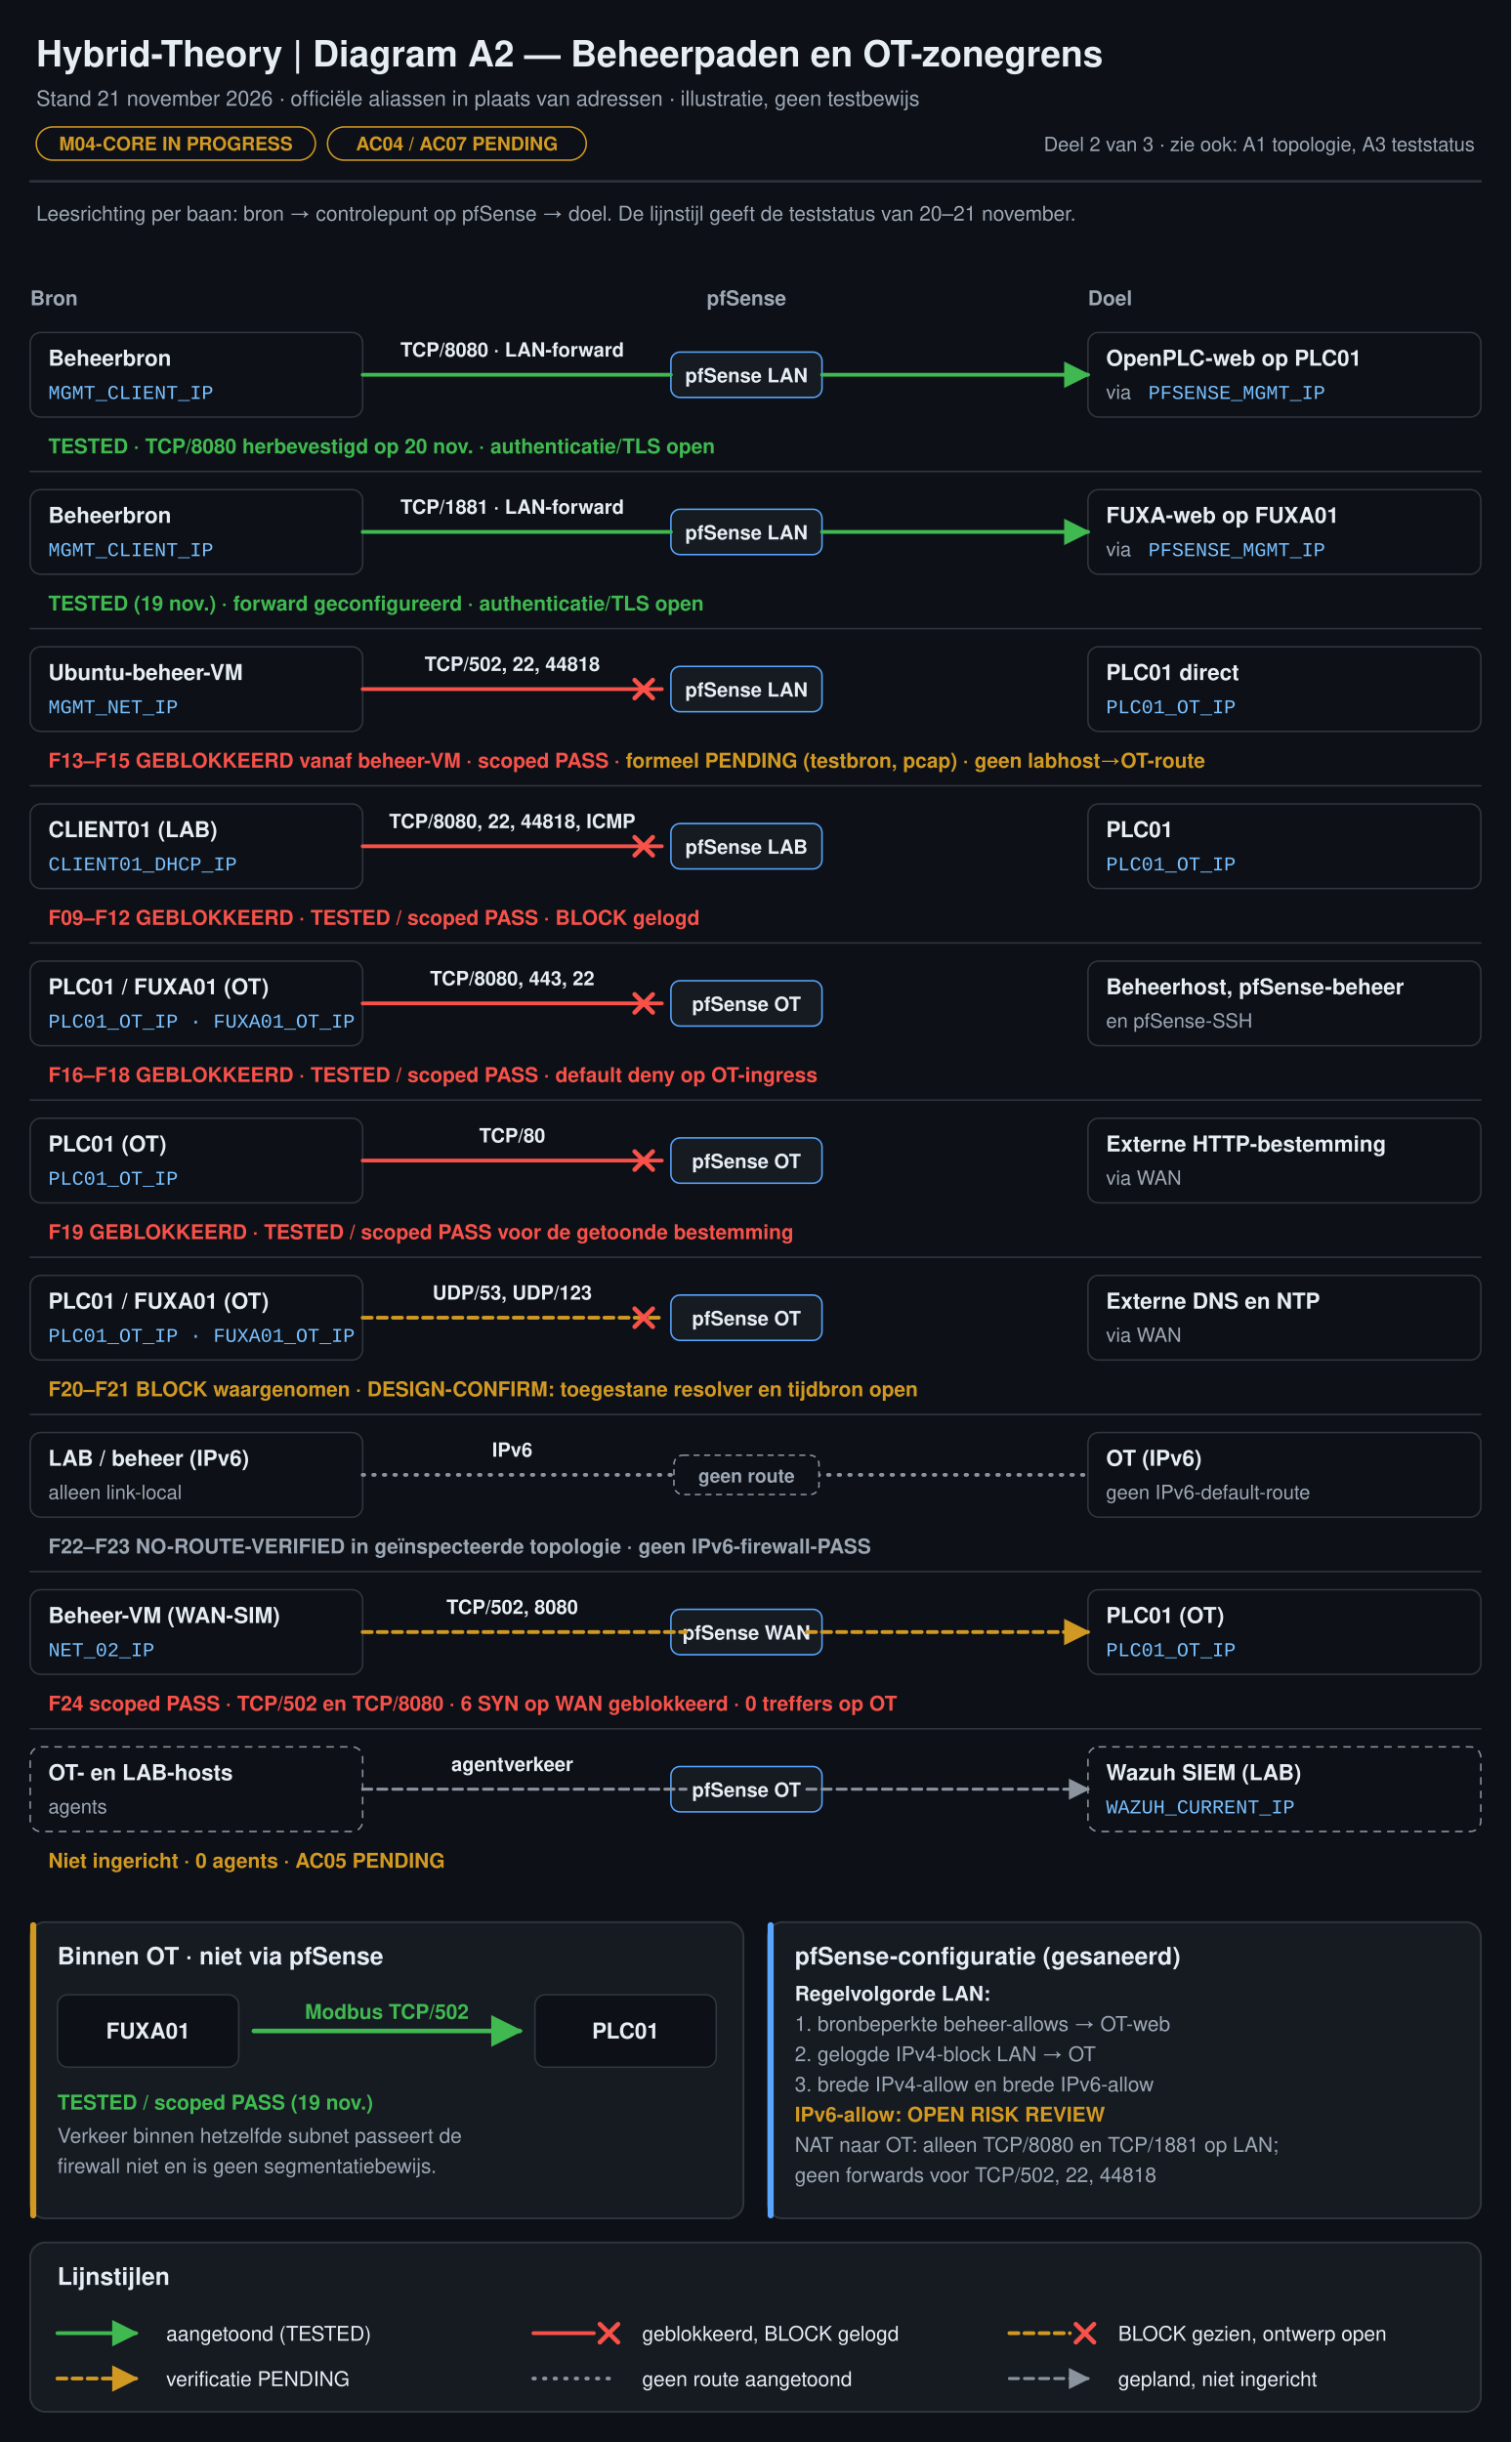
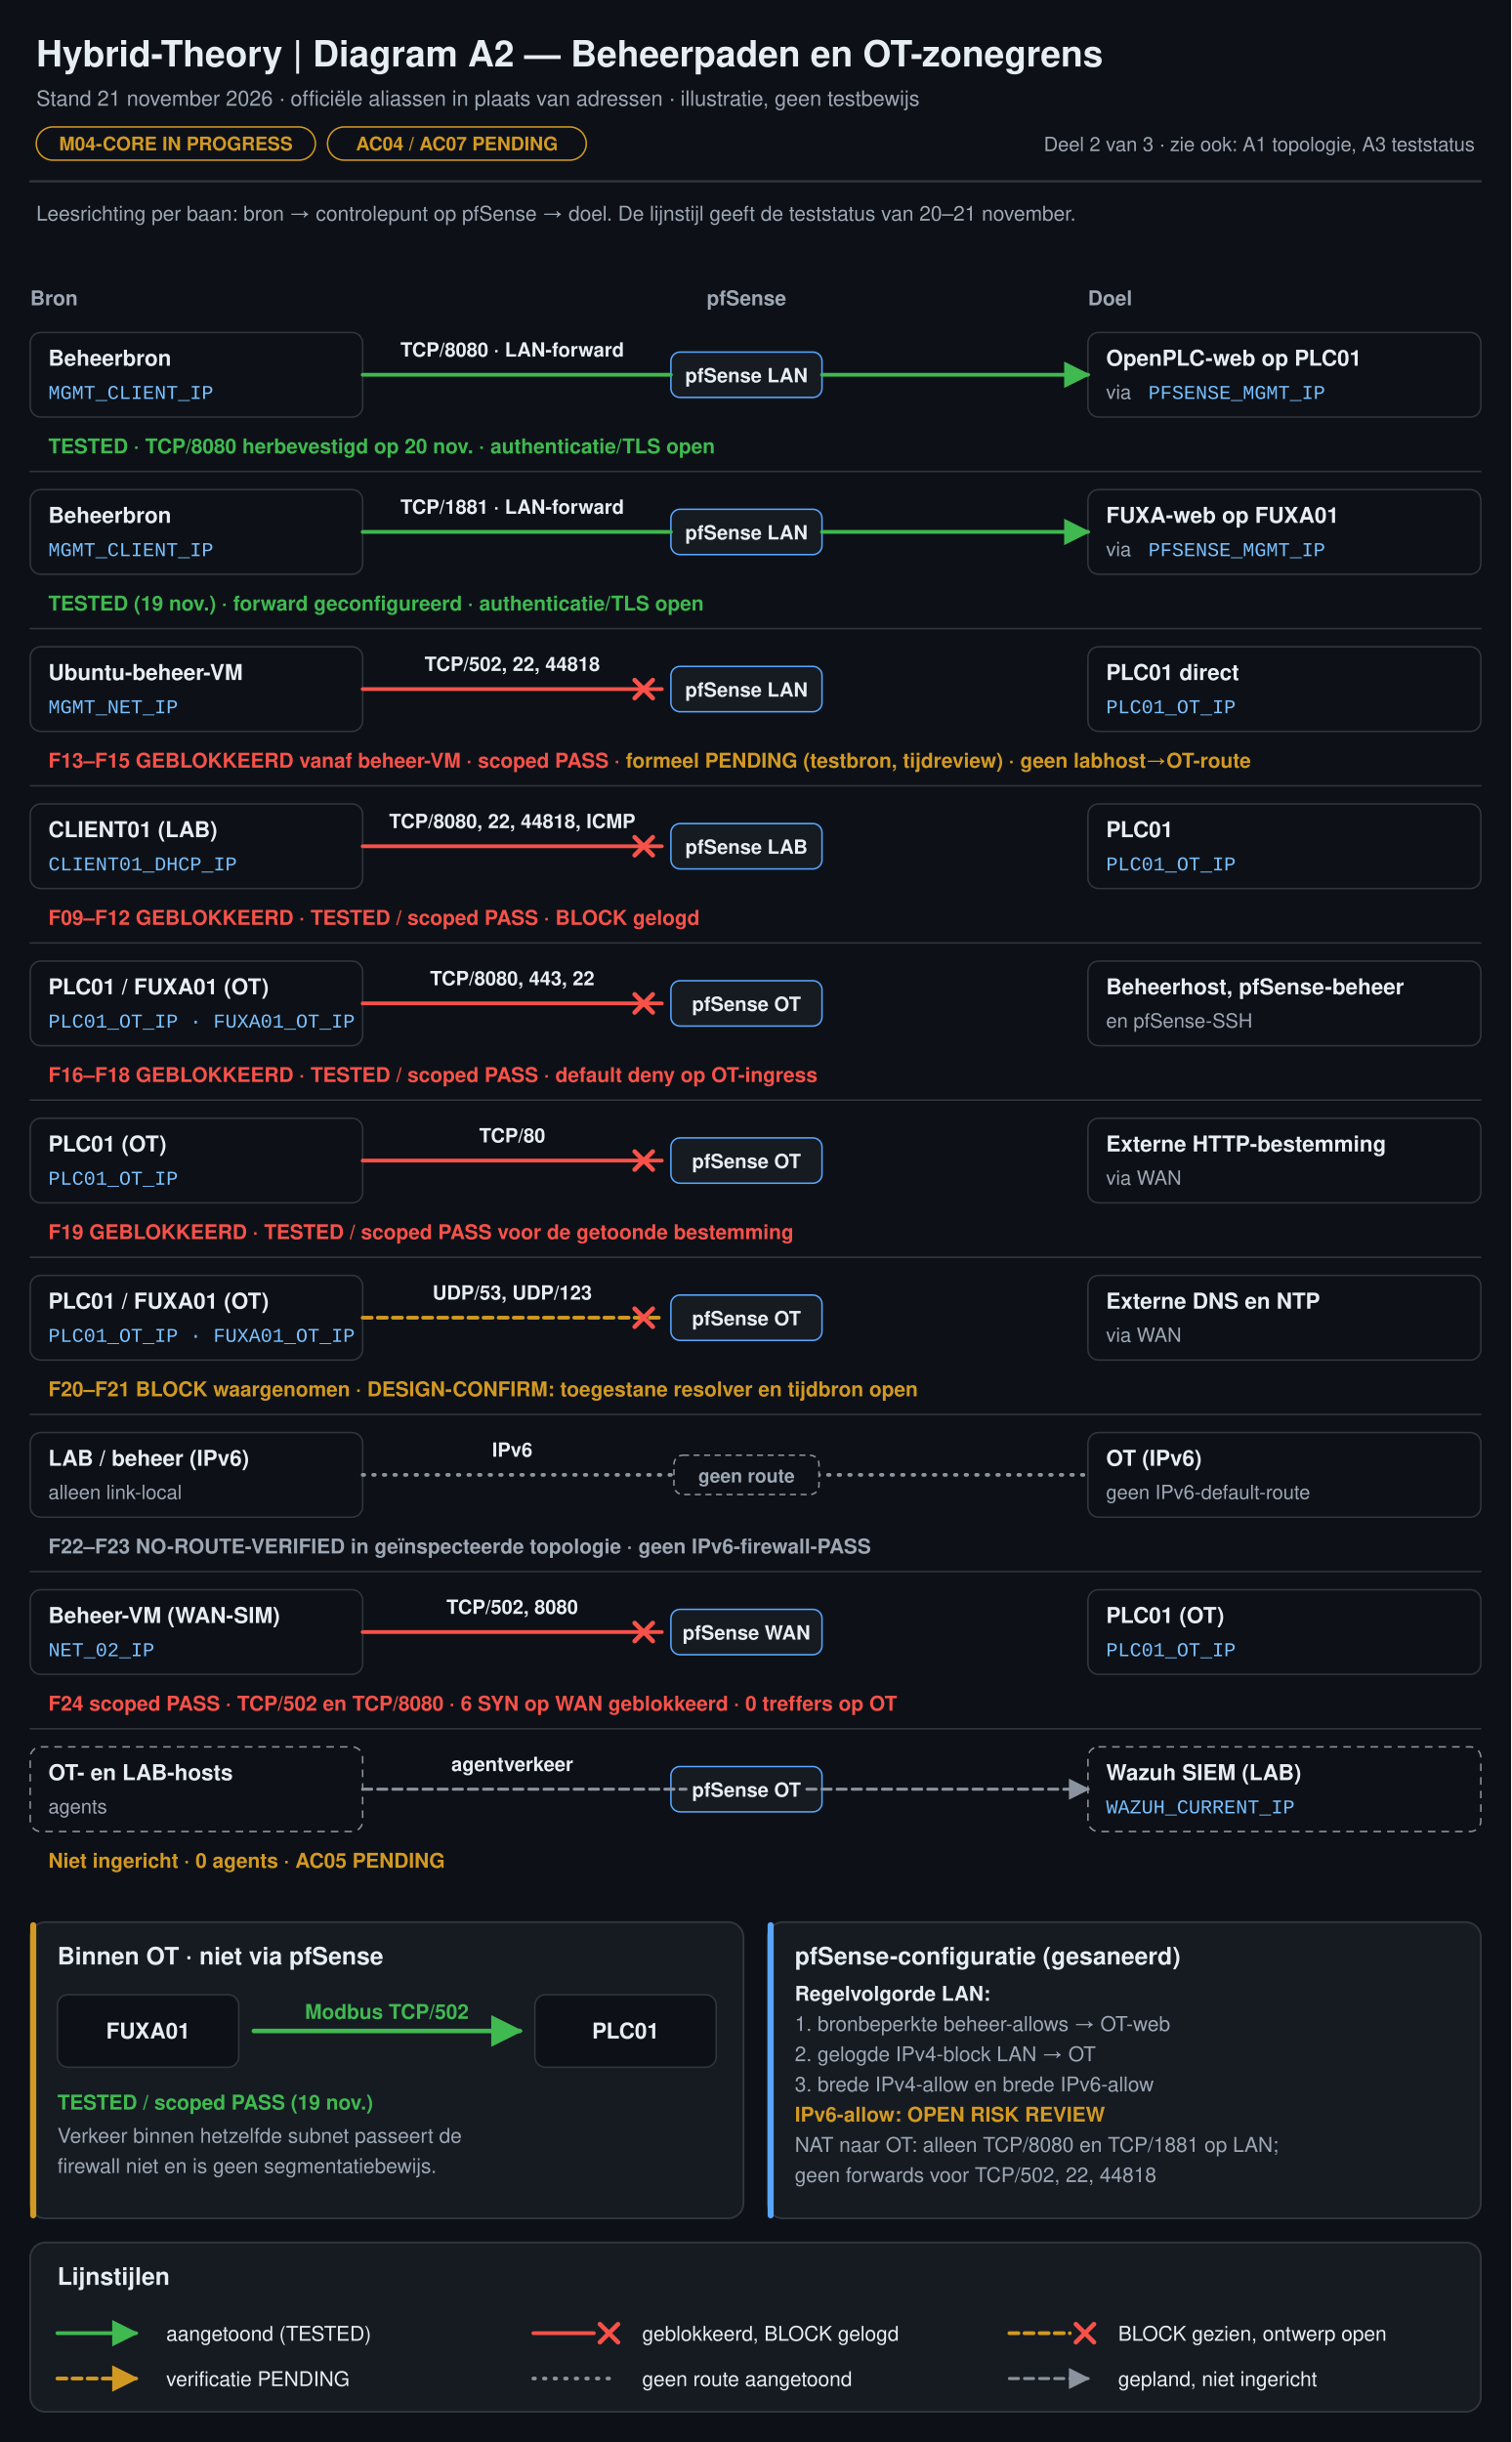
<svg xmlns="http://www.w3.org/2000/svg" width="1000" height="1616" viewBox="0 0 1000 1616" role="img" aria-labelledby="t d">
  <defs>
    <marker id="ah-g" viewBox="0 0 10 10" refX="9" refY="5" markerWidth="7" markerHeight="7" orient="auto-start-reverse">
      <path d="M0 0L10 5L0 10z" fill="#3fb950" />
    </marker>
    <marker id="ah-r" viewBox="0 0 10 10" refX="9" refY="5" markerWidth="7" markerHeight="7" orient="auto-start-reverse">
      <path d="M0 0L10 5L0 10z" fill="#f85149" />
    </marker>
    <marker id="ah-a" viewBox="0 0 10 10" refX="9" refY="5" markerWidth="7" markerHeight="7" orient="auto-start-reverse">
      <path d="M0 0L10 5L0 10z" fill="#d29922" />
    </marker>
    <marker id="ah-x" viewBox="0 0 10 10" refX="9" refY="5" markerWidth="7" markerHeight="7" orient="auto-start-reverse">
      <path d="M0 0L10 5L0 10z" fill="#8b949e" />
    </marker>
  </defs>
  <rect x="0" y="0" width="1000" height="1616" rx="0" fill="#0d1117" stroke="none" stroke-width="0" />
  <g id="kop">
    <text x="24" y="44" font-family="-apple-system,BlinkMacSystemFont,Segoe UI,Helvetica,Arial,sans-serif" font-size="24" font-weight="700" fill="#e6edf3" text-anchor="start">Hybrid-Theory  |  Diagram A2 — Beheerpaden en OT-zonegrens</text>
    <text x="24" y="70" font-family="-apple-system,BlinkMacSystemFont,Segoe UI,Helvetica,Arial,sans-serif" font-size="14" font-weight="400" fill="#9da7b4" text-anchor="start">Stand 21 november 2026 · officiële aliassen in plaats van adressen · illustratie, geen testbewijs</text>
    <rect x="24" y="84" width="184.75" height="22" rx="11" fill="#0d1117" stroke="#d29922" stroke-width="1" />
    <text x="116.4" y="99.5" font-family="-apple-system,BlinkMacSystemFont,Segoe UI,Helvetica,Arial,sans-serif" font-size="12.5" font-weight="600" fill="#d29922" text-anchor="middle">M04-CORE IN PROGRESS</text>
    <rect x="216.75" y="84" width="171.25" height="22" rx="11" fill="#0d1117" stroke="#d29922" stroke-width="1" />
    <text x="302.4" y="99.5" font-family="-apple-system,BlinkMacSystemFont,Segoe UI,Helvetica,Arial,sans-serif" font-size="12.5" font-weight="600" fill="#d29922" text-anchor="middle">AC04 / AC07 PENDING</text>
    <text x="976" y="100" font-family="-apple-system,BlinkMacSystemFont,Segoe UI,Helvetica,Arial,sans-serif" font-size="13" font-weight="400" fill="#9da7b4" text-anchor="end">Deel 2 van 3 · zie ook: A1 topologie, A3 teststatus</text>
    <path d="M20 120 L980 120" fill="none" stroke="#30363d" stroke-width="1.5" stroke-linecap="round" stroke-linejoin="round" />
  </g>
  <text x="24" y="146" font-family="-apple-system,BlinkMacSystemFont,Segoe UI,Helvetica,Arial,sans-serif" font-size="13.5" font-weight="400" fill="#9da7b4" text-anchor="start">Leesrichting per baan: bron → controlepunt op pfSense → doel. De lijnstijl geeft de teststatus van 20–21 november.</text>
  <text x="494.0" y="202" font-family="-apple-system,BlinkMacSystemFont,Segoe UI,Helvetica,Arial,sans-serif" font-size="13.5" font-weight="600" fill="#9da7b4" text-anchor="middle">pfSense</text>
  <text x="20" y="202" font-family="-apple-system,BlinkMacSystemFont,Segoe UI,Helvetica,Arial,sans-serif" font-size="13.5" font-weight="600" fill="#9da7b4" text-anchor="start">Bron</text>
  <text x="720" y="202" font-family="-apple-system,BlinkMacSystemFont,Segoe UI,Helvetica,Arial,sans-serif" font-size="13.5" font-weight="600" fill="#9da7b4" text-anchor="start">Doel</text>
  <g id="baan-1">
    <rect x="20" y="220" width="220" height="56" rx="7" fill="#0d1117" stroke="#30363d" stroke-width="1" />
    <text x="32" y="242" font-family="-apple-system,BlinkMacSystemFont,Segoe UI,Helvetica,Arial,sans-serif" font-size="14.5" font-weight="700" fill="#e6edf3" text-anchor="start">Beheerbron</text>
    <text x="32" y="264" font-family="ui-monospace,SFMono-Regular,Menlo,Consolas,Liberation Mono,monospace" font-size="13" font-weight="400" fill="#79c0ff" text-anchor="start">MGMT_CLIENT_IP</text>
    <rect x="720" y="220" width="260" height="56" rx="7" fill="#0d1117" stroke="#30363d" stroke-width="1" />
    <text x="732" y="242" font-family="-apple-system,BlinkMacSystemFont,Segoe UI,Helvetica,Arial,sans-serif" font-size="14.5" font-weight="700" fill="#e6edf3" text-anchor="start">OpenPLC-web op PLC01</text>
    <text x="732" y="264" font-family="-apple-system,BlinkMacSystemFont,Segoe UI,Helvetica,Arial,sans-serif" font-size="13" font-weight="400" fill="#9da7b4" text-anchor="start">via</text>
    <text x="760" y="264" font-family="ui-monospace,SFMono-Regular,Menlo,Consolas,Liberation Mono,monospace" font-size="13" font-weight="400" fill="#79c0ff" text-anchor="start">PFSENSE_MGMT_IP</text>
    <rect x="444" y="233" width="100" height="30" rx="6" fill="#161b22" stroke="#58a6ff" stroke-width="1" />
    <text x="494.0" y="253" font-family="-apple-system,BlinkMacSystemFont,Segoe UI,Helvetica,Arial,sans-serif" font-size="13" font-weight="700" fill="#e6edf3" text-anchor="middle">pfSense LAN</text>
    <path d="M240 248 L444 248" fill="none" stroke="#3fb950" stroke-width="2.5" stroke-linecap="round" stroke-linejoin="round" />
    <path d="M544 248 L720 248" fill="none" stroke="#3fb950" stroke-width="2.5" stroke-linecap="round" stroke-linejoin="round" marker-end="url(#ah-g)" />
    <text x="339.0" y="236" font-family="-apple-system,BlinkMacSystemFont,Segoe UI,Helvetica,Arial,sans-serif" font-size="13" font-weight="600" fill="#e6edf3" text-anchor="middle">TCP/8080 · LAN-forward</text>
    <text x="32" y="300" font-family="-apple-system,BlinkMacSystemFont,Segoe UI,Helvetica,Arial,sans-serif" font-size="13.5" font-weight="600" fill="#3fb950" text-anchor="start">TESTED · TCP/8080 herbevestigd op 20 nov. · authenticatie/TLS open</text>
  </g>
  <g id="baan-2">
    <path d="M20 312 L980 312" fill="none" stroke="#30363d" stroke-width="1" stroke-linecap="round" stroke-linejoin="round" />
    <rect x="20" y="324" width="220" height="56" rx="7" fill="#0d1117" stroke="#30363d" stroke-width="1" />
    <text x="32" y="346" font-family="-apple-system,BlinkMacSystemFont,Segoe UI,Helvetica,Arial,sans-serif" font-size="14.5" font-weight="700" fill="#e6edf3" text-anchor="start">Beheerbron</text>
    <text x="32" y="368" font-family="ui-monospace,SFMono-Regular,Menlo,Consolas,Liberation Mono,monospace" font-size="13" font-weight="400" fill="#79c0ff" text-anchor="start">MGMT_CLIENT_IP</text>
    <rect x="720" y="324" width="260" height="56" rx="7" fill="#0d1117" stroke="#30363d" stroke-width="1" />
    <text x="732" y="346" font-family="-apple-system,BlinkMacSystemFont,Segoe UI,Helvetica,Arial,sans-serif" font-size="14.5" font-weight="700" fill="#e6edf3" text-anchor="start">FUXA-web op FUXA01</text>
    <text x="732" y="368" font-family="-apple-system,BlinkMacSystemFont,Segoe UI,Helvetica,Arial,sans-serif" font-size="13" font-weight="400" fill="#9da7b4" text-anchor="start">via</text>
    <text x="760" y="368" font-family="ui-monospace,SFMono-Regular,Menlo,Consolas,Liberation Mono,monospace" font-size="13" font-weight="400" fill="#79c0ff" text-anchor="start">PFSENSE_MGMT_IP</text>
    <rect x="444" y="337" width="100" height="30" rx="6" fill="#161b22" stroke="#58a6ff" stroke-width="1" />
    <text x="494.0" y="357" font-family="-apple-system,BlinkMacSystemFont,Segoe UI,Helvetica,Arial,sans-serif" font-size="13" font-weight="700" fill="#e6edf3" text-anchor="middle">pfSense LAN</text>
    <path d="M240 352 L444 352" fill="none" stroke="#3fb950" stroke-width="2.5" stroke-linecap="round" stroke-linejoin="round" />
    <path d="M544 352 L720 352" fill="none" stroke="#3fb950" stroke-width="2.5" stroke-linecap="round" stroke-linejoin="round" marker-end="url(#ah-g)" />
    <text x="339.0" y="340" font-family="-apple-system,BlinkMacSystemFont,Segoe UI,Helvetica,Arial,sans-serif" font-size="13" font-weight="600" fill="#e6edf3" text-anchor="middle">TCP/1881 · LAN-forward</text>
    <text x="32" y="404" font-family="-apple-system,BlinkMacSystemFont,Segoe UI,Helvetica,Arial,sans-serif" font-size="13.5" font-weight="600" fill="#3fb950" text-anchor="start">TESTED (19 nov.) · forward geconfigureerd · authenticatie/TLS open</text>
  </g>
  <g id="baan-3">
    <path d="M20 416 L980 416" fill="none" stroke="#30363d" stroke-width="1" stroke-linecap="round" stroke-linejoin="round" />
    <rect x="20" y="428" width="220" height="56" rx="7" fill="#0d1117" stroke="#30363d" stroke-width="1" />
    <text x="32" y="450" font-family="-apple-system,BlinkMacSystemFont,Segoe UI,Helvetica,Arial,sans-serif" font-size="14.5" font-weight="700" fill="#e6edf3" text-anchor="start">Ubuntu-beheer-VM</text>
    <text x="32" y="472" font-family="ui-monospace,SFMono-Regular,Menlo,Consolas,Liberation Mono,monospace" font-size="13" font-weight="400" fill="#79c0ff" text-anchor="start">MGMT_NET_IP</text>
    <rect x="720" y="428" width="260" height="56" rx="7" fill="#0d1117" stroke="#30363d" stroke-width="1" />
    <text x="732" y="450" font-family="-apple-system,BlinkMacSystemFont,Segoe UI,Helvetica,Arial,sans-serif" font-size="14.5" font-weight="700" fill="#e6edf3" text-anchor="start">PLC01 direct</text>
    <text x="732" y="472" font-family="ui-monospace,SFMono-Regular,Menlo,Consolas,Liberation Mono,monospace" font-size="13" font-weight="400" fill="#79c0ff" text-anchor="start">PLC01_OT_IP</text>
    <rect x="444" y="441" width="100" height="30" rx="6" fill="#161b22" stroke="#58a6ff" stroke-width="1" />
    <text x="494.0" y="461" font-family="-apple-system,BlinkMacSystemFont,Segoe UI,Helvetica,Arial,sans-serif" font-size="13" font-weight="700" fill="#e6edf3" text-anchor="middle">pfSense LAN</text>
    <path d="M240 456 L438 456" fill="none" stroke="#f85149" stroke-width="2.5" stroke-linecap="round" stroke-linejoin="round" />
    <path d="M420 450 L432 462 M432 450 L420 462" fill="none" stroke="#f85149" stroke-width="3" stroke-linecap="round" stroke-linejoin="round" />
    <text x="339.0" y="444" font-family="-apple-system,BlinkMacSystemFont,Segoe UI,Helvetica,Arial,sans-serif" font-size="13" font-weight="600" fill="#e6edf3" text-anchor="middle">TCP/502, 22, 44818</text>
-     <text x="32" y="508" font-family="-apple-system,BlinkMacSystemFont,Segoe UI,Helvetica,Arial,sans-serif" font-size="13.5" font-weight="600" fill="#f85149" text-anchor="start">F13–F15 GEBLOKKEERD vanaf beheer-VM · scoped PASS · <tspan fill="#d29922">formeel PENDING (testbron, pcap) · geen labhost→OT-route</tspan>
+     <text x="32" y="508" font-family="-apple-system,BlinkMacSystemFont,Segoe UI,Helvetica,Arial,sans-serif" font-size="13.5" font-weight="600" fill="#f85149" text-anchor="start">F13–F15 GEBLOKKEERD vanaf beheer-VM · scoped PASS · <tspan fill="#d29922">formeel PENDING (testbron, tijdreview) · geen labhost→OT-route</tspan>
    </text>
  </g>
  <g id="baan-4">
    <path d="M20 520 L980 520" fill="none" stroke="#30363d" stroke-width="1" stroke-linecap="round" stroke-linejoin="round" />
    <rect x="20" y="532" width="220" height="56" rx="7" fill="#0d1117" stroke="#30363d" stroke-width="1" />
    <text x="32" y="554" font-family="-apple-system,BlinkMacSystemFont,Segoe UI,Helvetica,Arial,sans-serif" font-size="14.5" font-weight="700" fill="#e6edf3" text-anchor="start">CLIENT01 (LAB)</text>
    <text x="32" y="576" font-family="ui-monospace,SFMono-Regular,Menlo,Consolas,Liberation Mono,monospace" font-size="13" font-weight="400" fill="#79c0ff" text-anchor="start">CLIENT01_DHCP_IP</text>
    <rect x="720" y="532" width="260" height="56" rx="7" fill="#0d1117" stroke="#30363d" stroke-width="1" />
    <text x="732" y="554" font-family="-apple-system,BlinkMacSystemFont,Segoe UI,Helvetica,Arial,sans-serif" font-size="14.5" font-weight="700" fill="#e6edf3" text-anchor="start">PLC01</text>
    <text x="732" y="576" font-family="ui-monospace,SFMono-Regular,Menlo,Consolas,Liberation Mono,monospace" font-size="13" font-weight="400" fill="#79c0ff" text-anchor="start">PLC01_OT_IP</text>
    <rect x="444" y="545" width="100" height="30" rx="6" fill="#161b22" stroke="#58a6ff" stroke-width="1" />
    <text x="494.0" y="565" font-family="-apple-system,BlinkMacSystemFont,Segoe UI,Helvetica,Arial,sans-serif" font-size="13" font-weight="700" fill="#e6edf3" text-anchor="middle">pfSense LAB</text>
    <path d="M240 560 L438 560" fill="none" stroke="#f85149" stroke-width="2.5" stroke-linecap="round" stroke-linejoin="round" />
    <path d="M420 554 L432 566 M432 554 L420 566" fill="none" stroke="#f85149" stroke-width="3" stroke-linecap="round" stroke-linejoin="round" />
    <text x="339.0" y="548" font-family="-apple-system,BlinkMacSystemFont,Segoe UI,Helvetica,Arial,sans-serif" font-size="13" font-weight="600" fill="#e6edf3" text-anchor="middle">TCP/8080, 22, 44818, ICMP</text>
    <text x="32" y="612" font-family="-apple-system,BlinkMacSystemFont,Segoe UI,Helvetica,Arial,sans-serif" font-size="13.5" font-weight="600" fill="#f85149" text-anchor="start">F09–F12 GEBLOKKEERD · TESTED / scoped PASS · BLOCK gelogd</text>
  </g>
  <g id="baan-5">
    <path d="M20 624 L980 624" fill="none" stroke="#30363d" stroke-width="1" stroke-linecap="round" stroke-linejoin="round" />
    <rect x="20" y="636" width="220" height="56" rx="7" fill="#0d1117" stroke="#30363d" stroke-width="1" />
    <text x="32" y="658" font-family="-apple-system,BlinkMacSystemFont,Segoe UI,Helvetica,Arial,sans-serif" font-size="14.5" font-weight="700" fill="#e6edf3" text-anchor="start">PLC01 / FUXA01 (OT)</text>
    <text x="32" y="680" font-family="ui-monospace,SFMono-Regular,Menlo,Consolas,Liberation Mono,monospace" font-size="13" font-weight="400" fill="#79c0ff" text-anchor="start">PLC01_OT_IP · FUXA01_OT_IP</text>
    <rect x="720" y="636" width="260" height="56" rx="7" fill="#0d1117" stroke="#30363d" stroke-width="1" />
    <text x="732" y="658" font-family="-apple-system,BlinkMacSystemFont,Segoe UI,Helvetica,Arial,sans-serif" font-size="14.5" font-weight="700" fill="#e6edf3" text-anchor="start">Beheerhost, pfSense-beheer</text>
    <text x="732" y="680" font-family="-apple-system,BlinkMacSystemFont,Segoe UI,Helvetica,Arial,sans-serif" font-size="13" font-weight="400" fill="#9da7b4" text-anchor="start">en pfSense-SSH</text>
    <rect x="444" y="649" width="100" height="30" rx="6" fill="#161b22" stroke="#58a6ff" stroke-width="1" />
    <text x="494.0" y="669" font-family="-apple-system,BlinkMacSystemFont,Segoe UI,Helvetica,Arial,sans-serif" font-size="13" font-weight="700" fill="#e6edf3" text-anchor="middle">pfSense OT</text>
    <path d="M240 664 L438 664" fill="none" stroke="#f85149" stroke-width="2.5" stroke-linecap="round" stroke-linejoin="round" />
    <path d="M420 658 L432 670 M432 658 L420 670" fill="none" stroke="#f85149" stroke-width="3" stroke-linecap="round" stroke-linejoin="round" />
    <text x="339.0" y="652" font-family="-apple-system,BlinkMacSystemFont,Segoe UI,Helvetica,Arial,sans-serif" font-size="13" font-weight="600" fill="#e6edf3" text-anchor="middle">TCP/8080, 443, 22</text>
    <text x="32" y="716" font-family="-apple-system,BlinkMacSystemFont,Segoe UI,Helvetica,Arial,sans-serif" font-size="13.5" font-weight="600" fill="#f85149" text-anchor="start">F16–F18 GEBLOKKEERD · TESTED / scoped PASS · default deny op OT-ingress</text>
  </g>
  <g id="baan-6">
    <path d="M20 728 L980 728" fill="none" stroke="#30363d" stroke-width="1" stroke-linecap="round" stroke-linejoin="round" />
    <rect x="20" y="740" width="220" height="56" rx="7" fill="#0d1117" stroke="#30363d" stroke-width="1" />
    <text x="32" y="762" font-family="-apple-system,BlinkMacSystemFont,Segoe UI,Helvetica,Arial,sans-serif" font-size="14.5" font-weight="700" fill="#e6edf3" text-anchor="start">PLC01 (OT)</text>
    <text x="32" y="784" font-family="ui-monospace,SFMono-Regular,Menlo,Consolas,Liberation Mono,monospace" font-size="13" font-weight="400" fill="#79c0ff" text-anchor="start">PLC01_OT_IP</text>
    <rect x="720" y="740" width="260" height="56" rx="7" fill="#0d1117" stroke="#30363d" stroke-width="1" />
    <text x="732" y="762" font-family="-apple-system,BlinkMacSystemFont,Segoe UI,Helvetica,Arial,sans-serif" font-size="14.5" font-weight="700" fill="#e6edf3" text-anchor="start">Externe HTTP-bestemming</text>
    <text x="732" y="784" font-family="-apple-system,BlinkMacSystemFont,Segoe UI,Helvetica,Arial,sans-serif" font-size="13" font-weight="400" fill="#9da7b4" text-anchor="start">via WAN</text>
    <rect x="444" y="753" width="100" height="30" rx="6" fill="#161b22" stroke="#58a6ff" stroke-width="1" />
    <text x="494.0" y="773" font-family="-apple-system,BlinkMacSystemFont,Segoe UI,Helvetica,Arial,sans-serif" font-size="13" font-weight="700" fill="#e6edf3" text-anchor="middle">pfSense OT</text>
    <path d="M240 768 L438 768" fill="none" stroke="#f85149" stroke-width="2.5" stroke-linecap="round" stroke-linejoin="round" />
    <path d="M420 762 L432 774 M432 762 L420 774" fill="none" stroke="#f85149" stroke-width="3" stroke-linecap="round" stroke-linejoin="round" />
    <text x="339.0" y="756" font-family="-apple-system,BlinkMacSystemFont,Segoe UI,Helvetica,Arial,sans-serif" font-size="13" font-weight="600" fill="#e6edf3" text-anchor="middle">TCP/80</text>
    <text x="32" y="820" font-family="-apple-system,BlinkMacSystemFont,Segoe UI,Helvetica,Arial,sans-serif" font-size="13.5" font-weight="600" fill="#f85149" text-anchor="start">F19 GEBLOKKEERD · TESTED / scoped PASS voor de getoonde bestemming</text>
  </g>
  <g id="baan-7">
    <path d="M20 832 L980 832" fill="none" stroke="#30363d" stroke-width="1" stroke-linecap="round" stroke-linejoin="round" />
    <rect x="20" y="844" width="220" height="56" rx="7" fill="#0d1117" stroke="#30363d" stroke-width="1" />
    <text x="32" y="866" font-family="-apple-system,BlinkMacSystemFont,Segoe UI,Helvetica,Arial,sans-serif" font-size="14.5" font-weight="700" fill="#e6edf3" text-anchor="start">PLC01 / FUXA01 (OT)</text>
    <text x="32" y="888" font-family="ui-monospace,SFMono-Regular,Menlo,Consolas,Liberation Mono,monospace" font-size="13" font-weight="400" fill="#79c0ff" text-anchor="start">PLC01_OT_IP · FUXA01_OT_IP</text>
    <rect x="720" y="844" width="260" height="56" rx="7" fill="#0d1117" stroke="#30363d" stroke-width="1" />
    <text x="732" y="866" font-family="-apple-system,BlinkMacSystemFont,Segoe UI,Helvetica,Arial,sans-serif" font-size="14.5" font-weight="700" fill="#e6edf3" text-anchor="start">Externe DNS en NTP</text>
    <text x="732" y="888" font-family="-apple-system,BlinkMacSystemFont,Segoe UI,Helvetica,Arial,sans-serif" font-size="13" font-weight="400" fill="#9da7b4" text-anchor="start">via WAN</text>
    <rect x="444" y="857" width="100" height="30" rx="6" fill="#161b22" stroke="#58a6ff" stroke-width="1" />
    <text x="494.0" y="877" font-family="-apple-system,BlinkMacSystemFont,Segoe UI,Helvetica,Arial,sans-serif" font-size="13" font-weight="700" fill="#e6edf3" text-anchor="middle">pfSense OT</text>
    <path d="M240 872 L438 872" fill="none" stroke="#d29922" stroke-width="2.5" stroke-linecap="round" stroke-linejoin="round" stroke-dasharray="6 4" />
    <path d="M420 866 L432 878 M432 866 L420 878" fill="none" stroke="#f85149" stroke-width="3" stroke-linecap="round" stroke-linejoin="round" />
    <text x="339.0" y="860" font-family="-apple-system,BlinkMacSystemFont,Segoe UI,Helvetica,Arial,sans-serif" font-size="13" font-weight="600" fill="#e6edf3" text-anchor="middle">UDP/53, UDP/123</text>
    <text x="32" y="924" font-family="-apple-system,BlinkMacSystemFont,Segoe UI,Helvetica,Arial,sans-serif" font-size="13.5" font-weight="600" fill="#d29922" text-anchor="start">F20–F21 BLOCK waargenomen · DESIGN-CONFIRM: toegestane resolver en tijdbron open</text>
  </g>
  <g id="baan-8">
    <path d="M20 936 L980 936" fill="none" stroke="#30363d" stroke-width="1" stroke-linecap="round" stroke-linejoin="round" />
    <rect x="20" y="948" width="220" height="56" rx="7" fill="#0d1117" stroke="#30363d" stroke-width="1" />
    <text x="32" y="970" font-family="-apple-system,BlinkMacSystemFont,Segoe UI,Helvetica,Arial,sans-serif" font-size="14.5" font-weight="700" fill="#e6edf3" text-anchor="start">LAB / beheer (IPv6)</text>
    <text x="32" y="992" font-family="-apple-system,BlinkMacSystemFont,Segoe UI,Helvetica,Arial,sans-serif" font-size="13" font-weight="400" fill="#9da7b4" text-anchor="start">alleen link-local</text>
    <rect x="720" y="948" width="260" height="56" rx="7" fill="#0d1117" stroke="#30363d" stroke-width="1" />
    <text x="732" y="970" font-family="-apple-system,BlinkMacSystemFont,Segoe UI,Helvetica,Arial,sans-serif" font-size="14.5" font-weight="700" fill="#e6edf3" text-anchor="start">OT (IPv6)</text>
    <text x="732" y="992" font-family="-apple-system,BlinkMacSystemFont,Segoe UI,Helvetica,Arial,sans-serif" font-size="13" font-weight="400" fill="#9da7b4" text-anchor="start">geen IPv6-default-route</text>
    <path d="M240 976 L720 976" fill="none" stroke="#8b949e" stroke-width="2.5" stroke-linecap="round" stroke-linejoin="round" stroke-dasharray="1 6" />
    <rect x="446" y="963" width="96" height="26" rx="6" fill="#0d1117" stroke="#8b949e" stroke-width="1" stroke-dasharray="4 3" />
    <text x="494.0" y="981" font-family="-apple-system,BlinkMacSystemFont,Segoe UI,Helvetica,Arial,sans-serif" font-size="12.5" font-weight="600" fill="#9da7b4" text-anchor="middle">geen route</text>
    <text x="339.0" y="964" font-family="-apple-system,BlinkMacSystemFont,Segoe UI,Helvetica,Arial,sans-serif" font-size="13" font-weight="600" fill="#e6edf3" text-anchor="middle">IPv6</text>
    <text x="32" y="1028" font-family="-apple-system,BlinkMacSystemFont,Segoe UI,Helvetica,Arial,sans-serif" font-size="13.5" font-weight="600" fill="#9da7b4" text-anchor="start">F22–F23 NO-ROUTE-VERIFIED in geïnspecteerde topologie · geen IPv6-firewall-PASS</text>
  </g>
  <g id="baan-9">
    <path d="M20 1040 L980 1040" fill="none" stroke="#30363d" stroke-width="1" stroke-linecap="round" stroke-linejoin="round" />
    <rect x="20" y="1052" width="220" height="56" rx="7" fill="#0d1117" stroke="#30363d" stroke-width="1" />
    <text x="32" y="1074" font-family="-apple-system,BlinkMacSystemFont,Segoe UI,Helvetica,Arial,sans-serif" font-size="14.5" font-weight="700" fill="#e6edf3" text-anchor="start">Beheer-VM (WAN-SIM)</text>
    <text x="32" y="1096" font-family="ui-monospace,SFMono-Regular,Menlo,Consolas,Liberation Mono,monospace" font-size="13" font-weight="400" fill="#79c0ff" text-anchor="start">NET_02_IP</text>
    <rect x="720" y="1052" width="260" height="56" rx="7" fill="#0d1117" stroke="#30363d" stroke-width="1" />
    <text x="732" y="1074" font-family="-apple-system,BlinkMacSystemFont,Segoe UI,Helvetica,Arial,sans-serif" font-size="14.5" font-weight="700" fill="#e6edf3" text-anchor="start">PLC01 (OT)</text>
    <text x="732" y="1096" font-family="ui-monospace,SFMono-Regular,Menlo,Consolas,Liberation Mono,monospace" font-size="13" font-weight="400" fill="#79c0ff" text-anchor="start">PLC01_OT_IP</text>
    <rect x="444" y="1065" width="100" height="30" rx="6" fill="#161b22" stroke="#58a6ff" stroke-width="1" />
    <text x="494.0" y="1085" font-family="-apple-system,BlinkMacSystemFont,Segoe UI,Helvetica,Arial,sans-serif" font-size="13" font-weight="700" fill="#e6edf3" text-anchor="middle">pfSense WAN</text>
-     <path d="M240 1080 L454 1080" fill="none" stroke="#d29922" stroke-width="2.5" stroke-linecap="round" stroke-linejoin="round" stroke-dasharray="6 4" />
-     <path d="M534 1080 L720 1080" fill="none" stroke="#d29922" stroke-width="2.5" stroke-linecap="round" stroke-linejoin="round" stroke-dasharray="6 4" marker-end="url(#ah-a)" />
+     <path d="M240 1080 L438 1080" fill="none" stroke="#f85149" stroke-width="2.5" stroke-linecap="round" stroke-linejoin="round" />
+     <path d="M420 1074 L432 1086 M432 1074 L420 1086" fill="none" stroke="#f85149" stroke-width="3" stroke-linecap="round" stroke-linejoin="round" />
    <text x="339.0" y="1068" font-family="-apple-system,BlinkMacSystemFont,Segoe UI,Helvetica,Arial,sans-serif" font-size="13" font-weight="600" fill="#e6edf3" text-anchor="middle">TCP/502, 8080</text>
    <text x="32" y="1132" font-family="-apple-system,BlinkMacSystemFont,Segoe UI,Helvetica,Arial,sans-serif" font-size="13.5" font-weight="600" fill="#f85149" text-anchor="start">F24 scoped PASS · TCP/502 en TCP/8080 · 6 SYN op WAN geblokkeerd · 0 treffers op OT</text>
  </g>
  <g id="baan-10">
    <path d="M20 1144 L980 1144" fill="none" stroke="#30363d" stroke-width="1" stroke-linecap="round" stroke-linejoin="round" />
    <rect x="20" y="1156" width="220" height="56" rx="7" fill="#0d1117" stroke="#8b949e" stroke-width="1" stroke-dasharray="5 4" />
    <text x="32" y="1178" font-family="-apple-system,BlinkMacSystemFont,Segoe UI,Helvetica,Arial,sans-serif" font-size="14.5" font-weight="700" fill="#e6edf3" text-anchor="start">OT- en LAB-hosts</text>
    <text x="32" y="1200" font-family="-apple-system,BlinkMacSystemFont,Segoe UI,Helvetica,Arial,sans-serif" font-size="13" font-weight="400" fill="#9da7b4" text-anchor="start">agents</text>
    <rect x="720" y="1156" width="260" height="56" rx="7" fill="#0d1117" stroke="#8b949e" stroke-width="1" stroke-dasharray="5 4" />
    <text x="732" y="1178" font-family="-apple-system,BlinkMacSystemFont,Segoe UI,Helvetica,Arial,sans-serif" font-size="14.5" font-weight="700" fill="#e6edf3" text-anchor="start">Wazuh SIEM (LAB)</text>
    <text x="732" y="1200" font-family="ui-monospace,SFMono-Regular,Menlo,Consolas,Liberation Mono,monospace" font-size="13" font-weight="400" fill="#79c0ff" text-anchor="start">WAZUH_CURRENT_IP</text>
    <rect x="444" y="1169" width="100" height="30" rx="6" fill="#161b22" stroke="#58a6ff" stroke-width="1" />
    <text x="494.0" y="1189" font-family="-apple-system,BlinkMacSystemFont,Segoe UI,Helvetica,Arial,sans-serif" font-size="13" font-weight="700" fill="#e6edf3" text-anchor="middle">pfSense OT</text>
    <path d="M240 1184 L454 1184" fill="none" stroke="#8b949e" stroke-width="2" stroke-linecap="round" stroke-linejoin="round" stroke-dasharray="6 4" />
    <path d="M534 1184 L720 1184" fill="none" stroke="#8b949e" stroke-width="2" stroke-linecap="round" stroke-linejoin="round" stroke-dasharray="6 4" marker-end="url(#ah-x)" />
    <text x="339.0" y="1172" font-family="-apple-system,BlinkMacSystemFont,Segoe UI,Helvetica,Arial,sans-serif" font-size="13" font-weight="600" fill="#e6edf3" text-anchor="middle">agentverkeer</text>
    <text x="32" y="1236" font-family="-apple-system,BlinkMacSystemFont,Segoe UI,Helvetica,Arial,sans-serif" font-size="13.5" font-weight="600" fill="#d29922" text-anchor="start">Niet ingericht · 0 agents · AC05 PENDING</text>
  </g>
  <g id="binnen-ot">
    <rect x="20" y="1272" width="472.0" height="196" rx="10" fill="#161b22" stroke="#30363d" stroke-width="1.2" />
    <rect x="20" y="1272" width="4" height="196" rx="2" fill="#d29922" />
    <text x="38" y="1300" font-family="-apple-system,BlinkMacSystemFont,Segoe UI,Helvetica,Arial,sans-serif" font-size="16" font-weight="700" fill="#e6edf3" text-anchor="start">Binnen OT · niet via pfSense</text>
    <rect x="38" y="1320" width="120" height="48" rx="7" fill="#0d1117" stroke="#30363d" stroke-width="1" />
    <text x="98" y="1349" font-family="-apple-system,BlinkMacSystemFont,Segoe UI,Helvetica,Arial,sans-serif" font-size="14.5" font-weight="700" fill="#e6edf3" text-anchor="middle">FUXA01</text>
    <rect x="354.0" y="1320" width="120" height="48" rx="7" fill="#0d1117" stroke="#30363d" stroke-width="1" />
    <text x="414.0" y="1349" font-family="-apple-system,BlinkMacSystemFont,Segoe UI,Helvetica,Arial,sans-serif" font-size="14.5" font-weight="700" fill="#e6edf3" text-anchor="middle">PLC01</text>
    <path d="M168 1344 L344.0 1344" fill="none" stroke="#3fb950" stroke-width="3" stroke-linecap="round" stroke-linejoin="round" marker-end="url(#ah-g)" />
    <text x="256.0" y="1336" font-family="-apple-system,BlinkMacSystemFont,Segoe UI,Helvetica,Arial,sans-serif" font-size="13.5" font-weight="700" fill="#3fb950" text-anchor="middle">Modbus TCP/502</text>
    <text x="38" y="1396" font-family="-apple-system,BlinkMacSystemFont,Segoe UI,Helvetica,Arial,sans-serif" font-size="13.5" font-weight="600" fill="#3fb950" text-anchor="start">TESTED / scoped PASS (19 nov.)</text>
    <text x="38" y="1418" font-family="-apple-system,BlinkMacSystemFont,Segoe UI,Helvetica,Arial,sans-serif" font-size="13.5" font-weight="400" fill="#9da7b4" text-anchor="start">Verkeer binnen hetzelfde subnet passeert de</text>
    <text x="38" y="1438" font-family="-apple-system,BlinkMacSystemFont,Segoe UI,Helvetica,Arial,sans-serif" font-size="13.5" font-weight="400" fill="#9da7b4" text-anchor="start">firewall niet en is geen segmentatiebewijs.</text>
  </g>
  <g id="pfsense-config">
    <rect x="508.0" y="1272" width="472.0" height="196" rx="10" fill="#161b22" stroke="#30363d" stroke-width="1.2" />
    <rect x="508.0" y="1272" width="4" height="196" rx="2" fill="#58a6ff" />
    <text x="526.0" y="1300" font-family="-apple-system,BlinkMacSystemFont,Segoe UI,Helvetica,Arial,sans-serif" font-size="16" font-weight="700" fill="#e6edf3" text-anchor="start">pfSense-configuratie (gesaneerd)</text>
    <text x="526.0" y="1324" font-family="-apple-system,BlinkMacSystemFont,Segoe UI,Helvetica,Arial,sans-serif" font-size="13.5" font-weight="600" fill="#e6edf3" text-anchor="start">Regelvolgorde LAN:</text>
    <text x="526.0" y="1344" font-family="-apple-system,BlinkMacSystemFont,Segoe UI,Helvetica,Arial,sans-serif" font-size="13.5" font-weight="400" fill="#9da7b4" text-anchor="start">1. bronbeperkte beheer-allows → OT-web</text>
    <text x="526.0" y="1364" font-family="-apple-system,BlinkMacSystemFont,Segoe UI,Helvetica,Arial,sans-serif" font-size="13.5" font-weight="400" fill="#9da7b4" text-anchor="start">2. gelogde IPv4-block LAN → OT</text>
    <text x="526.0" y="1384" font-family="-apple-system,BlinkMacSystemFont,Segoe UI,Helvetica,Arial,sans-serif" font-size="13.5" font-weight="400" fill="#9da7b4" text-anchor="start">3. brede IPv4-allow en brede IPv6-allow</text>
    <text x="526.0" y="1404" font-family="-apple-system,BlinkMacSystemFont,Segoe UI,Helvetica,Arial,sans-serif" font-size="13.5" font-weight="600" fill="#d29922" text-anchor="start">IPv6-allow: OPEN RISK REVIEW</text>
    <text x="526.0" y="1424" font-family="-apple-system,BlinkMacSystemFont,Segoe UI,Helvetica,Arial,sans-serif" font-size="13.5" font-weight="400" fill="#9da7b4" text-anchor="start">NAT naar OT: alleen TCP/8080 en TCP/1881 op LAN;</text>
    <text x="526.0" y="1444" font-family="-apple-system,BlinkMacSystemFont,Segoe UI,Helvetica,Arial,sans-serif" font-size="13.5" font-weight="400" fill="#9da7b4" text-anchor="start">geen forwards voor TCP/502, 22, 44818</text>
  </g>
  <g id="legenda">
    <rect x="20" y="1484" width="960" height="112" rx="10" fill="#161b22" stroke="#30363d" stroke-width="1.2" />
    <text x="38" y="1512" font-family="-apple-system,BlinkMacSystemFont,Segoe UI,Helvetica,Arial,sans-serif" font-size="16" font-weight="700" fill="#e6edf3" text-anchor="start">Lijnstijlen</text>
    <path d="M38 1544 L90 1544" fill="none" stroke="#3fb950" stroke-width="2.5" stroke-linecap="round" stroke-linejoin="round" marker-end="url(#ah-g)" />
    <text x="110" y="1549" font-family="-apple-system,BlinkMacSystemFont,Segoe UI,Helvetica,Arial,sans-serif" font-size="13.5" font-weight="400" fill="#e6edf3" text-anchor="start">aangetoond (TESTED)</text>
    <path d="M353 1544 L393 1544" fill="none" stroke="#f85149" stroke-width="2.5" stroke-linecap="round" stroke-linejoin="round" />
    <path d="M397 1538 L409 1550 M409 1538 L397 1550" fill="none" stroke="#f85149" stroke-width="3" stroke-linecap="round" stroke-linejoin="round" />
    <text x="425" y="1549" font-family="-apple-system,BlinkMacSystemFont,Segoe UI,Helvetica,Arial,sans-serif" font-size="13.5" font-weight="400" fill="#e6edf3" text-anchor="start">geblokkeerd, BLOCK gelogd</text>
    <path d="M668 1544 L708 1544" fill="none" stroke="#d29922" stroke-width="2.5" stroke-linecap="round" stroke-linejoin="round" stroke-dasharray="6 4" />
    <path d="M712 1538 L724 1550 M724 1538 L712 1550" fill="none" stroke="#f85149" stroke-width="3" stroke-linecap="round" stroke-linejoin="round" />
    <text x="740" y="1549" font-family="-apple-system,BlinkMacSystemFont,Segoe UI,Helvetica,Arial,sans-serif" font-size="13.5" font-weight="400" fill="#e6edf3" text-anchor="start">BLOCK gezien, ontwerp open</text>
    <path d="M38 1574 L90 1574" fill="none" stroke="#d29922" stroke-width="2.5" stroke-linecap="round" stroke-linejoin="round" stroke-dasharray="6 4" marker-end="url(#ah-a)" />
    <text x="110" y="1579" font-family="-apple-system,BlinkMacSystemFont,Segoe UI,Helvetica,Arial,sans-serif" font-size="13.5" font-weight="400" fill="#e6edf3" text-anchor="start">verificatie PENDING</text>
    <path d="M353 1574 L405 1574" fill="none" stroke="#8b949e" stroke-width="2.5" stroke-linecap="round" stroke-linejoin="round" stroke-dasharray="1 6" />
    <text x="425" y="1579" font-family="-apple-system,BlinkMacSystemFont,Segoe UI,Helvetica,Arial,sans-serif" font-size="13.5" font-weight="400" fill="#e6edf3" text-anchor="start">geen route aangetoond</text>
    <path d="M668 1574 L720 1574" fill="none" stroke="#8b949e" stroke-width="2" stroke-linecap="round" stroke-linejoin="round" stroke-dasharray="6 4" marker-end="url(#ah-x)" />
    <text x="740" y="1579" font-family="-apple-system,BlinkMacSystemFont,Segoe UI,Helvetica,Arial,sans-serif" font-size="13.5" font-weight="400" fill="#e6edf3" text-anchor="start">gepland, niet ingericht</text>
  </g>
</svg>
